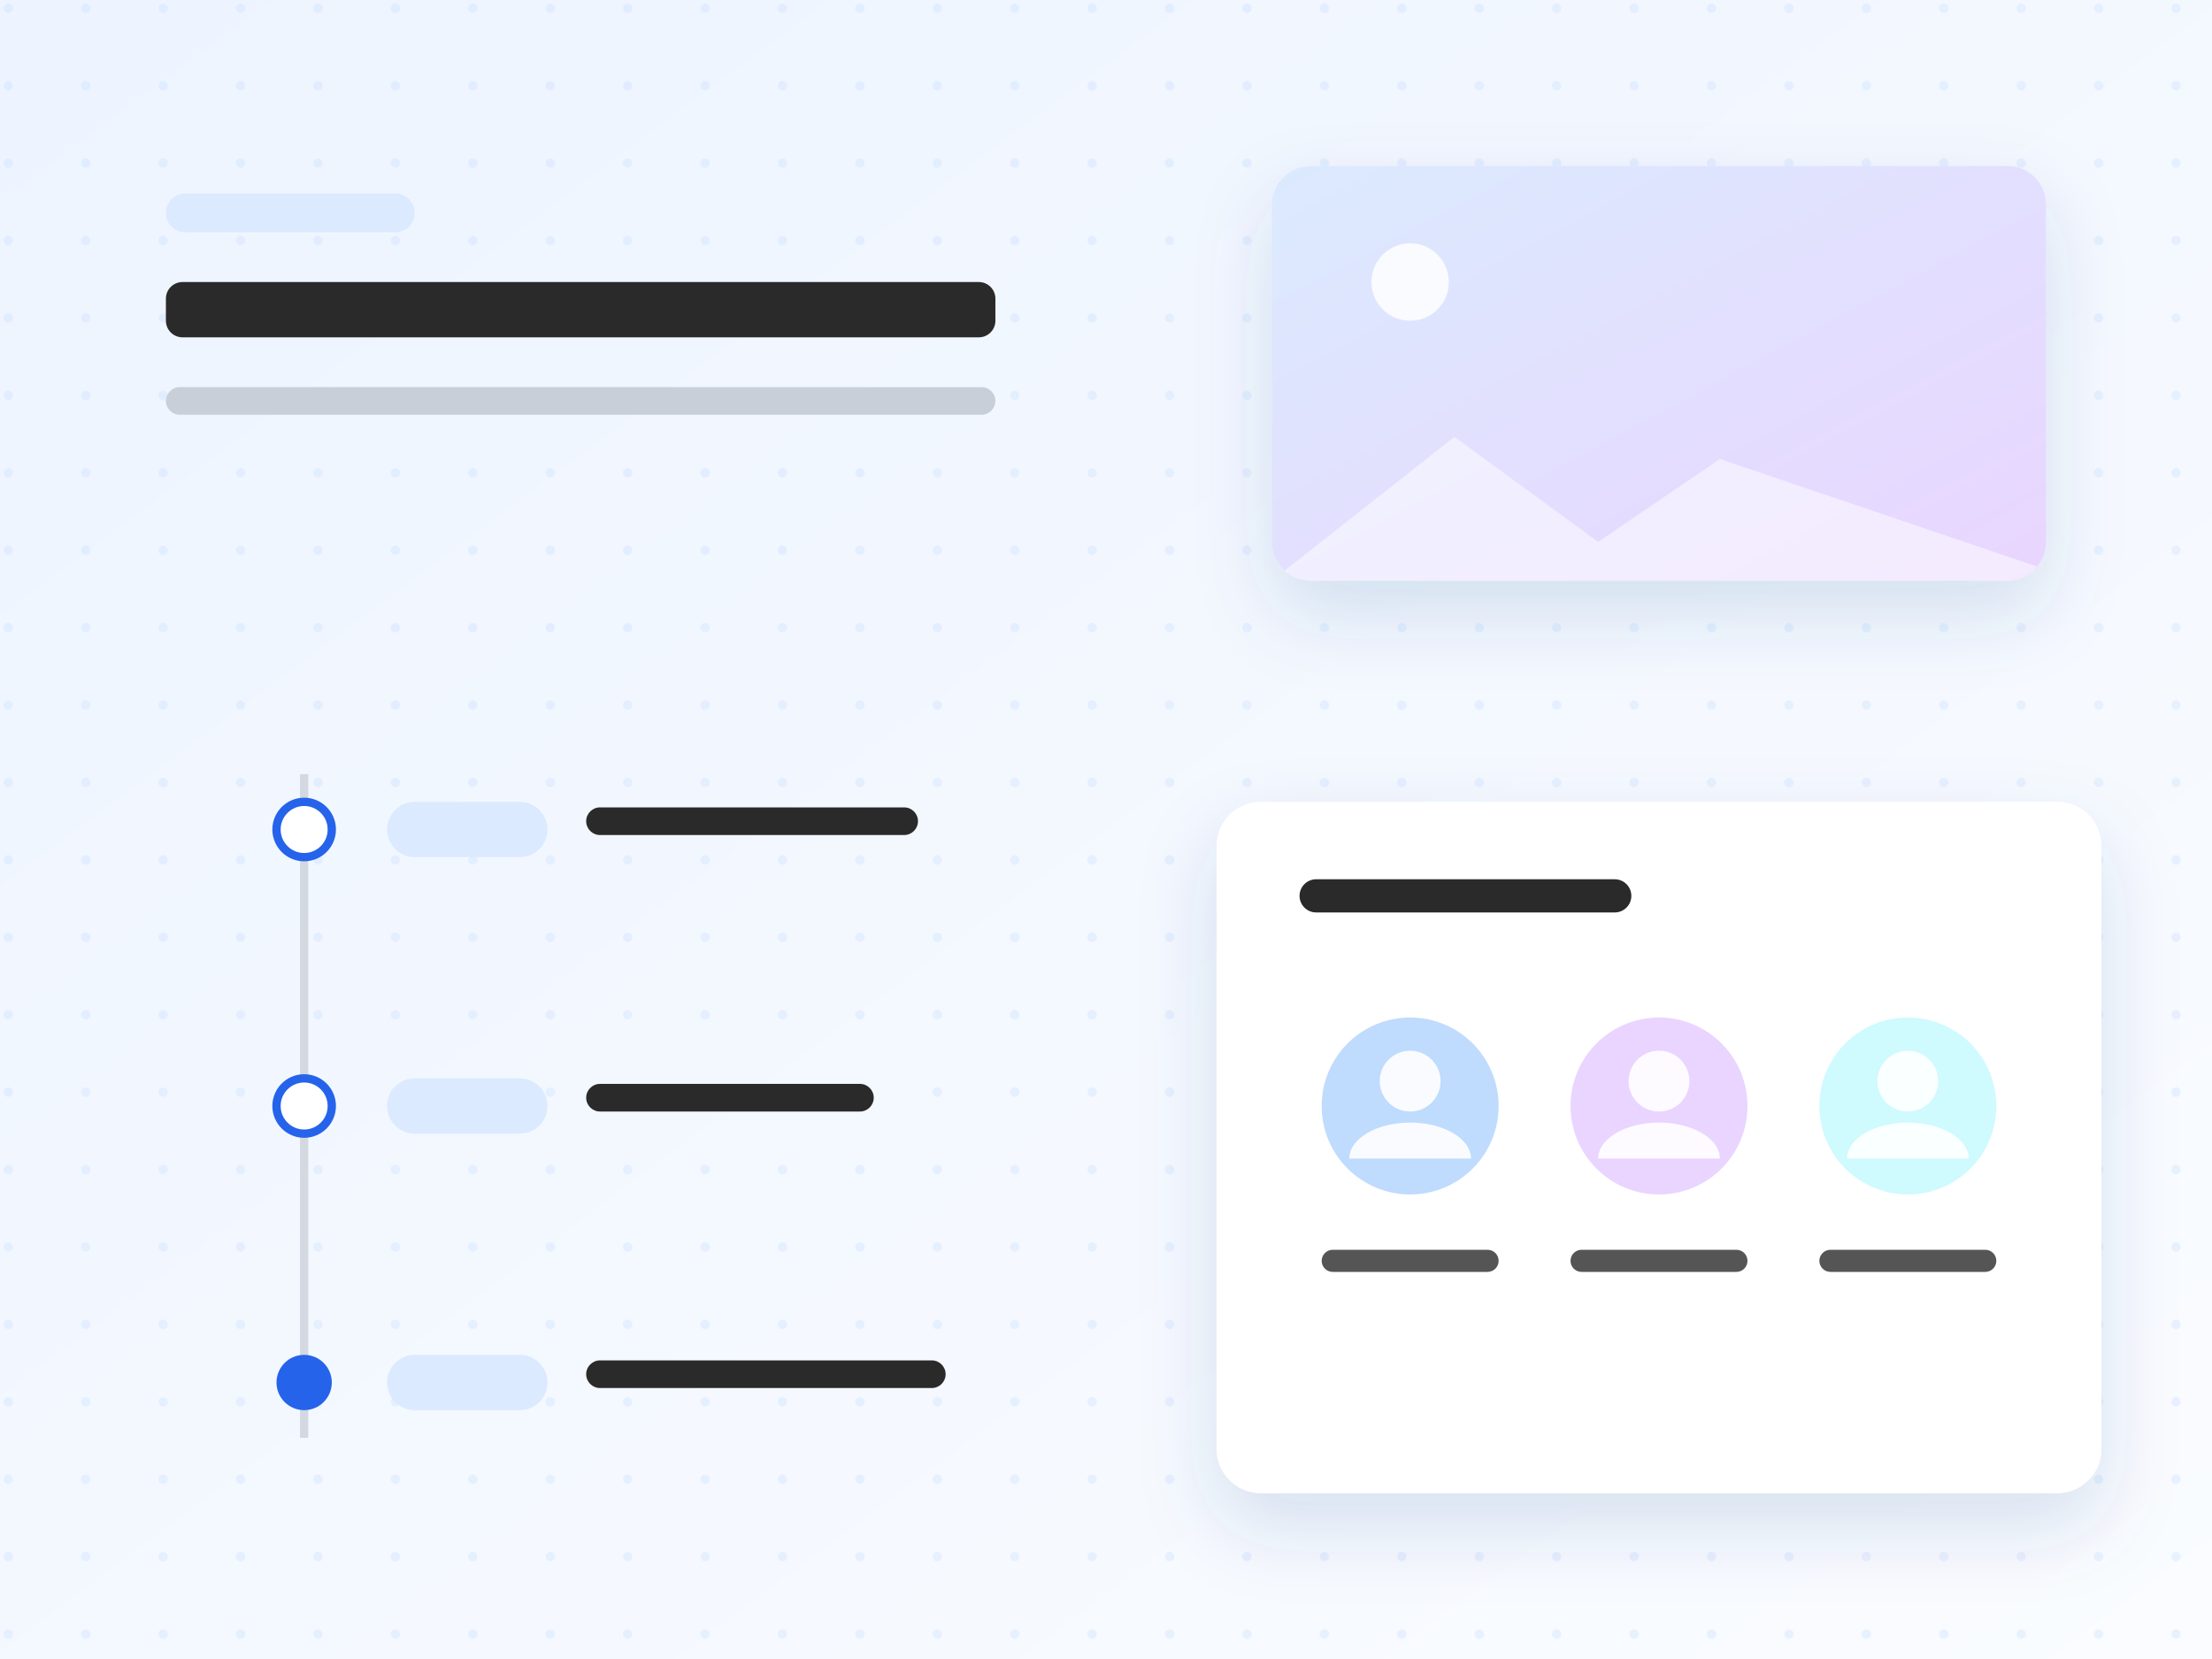
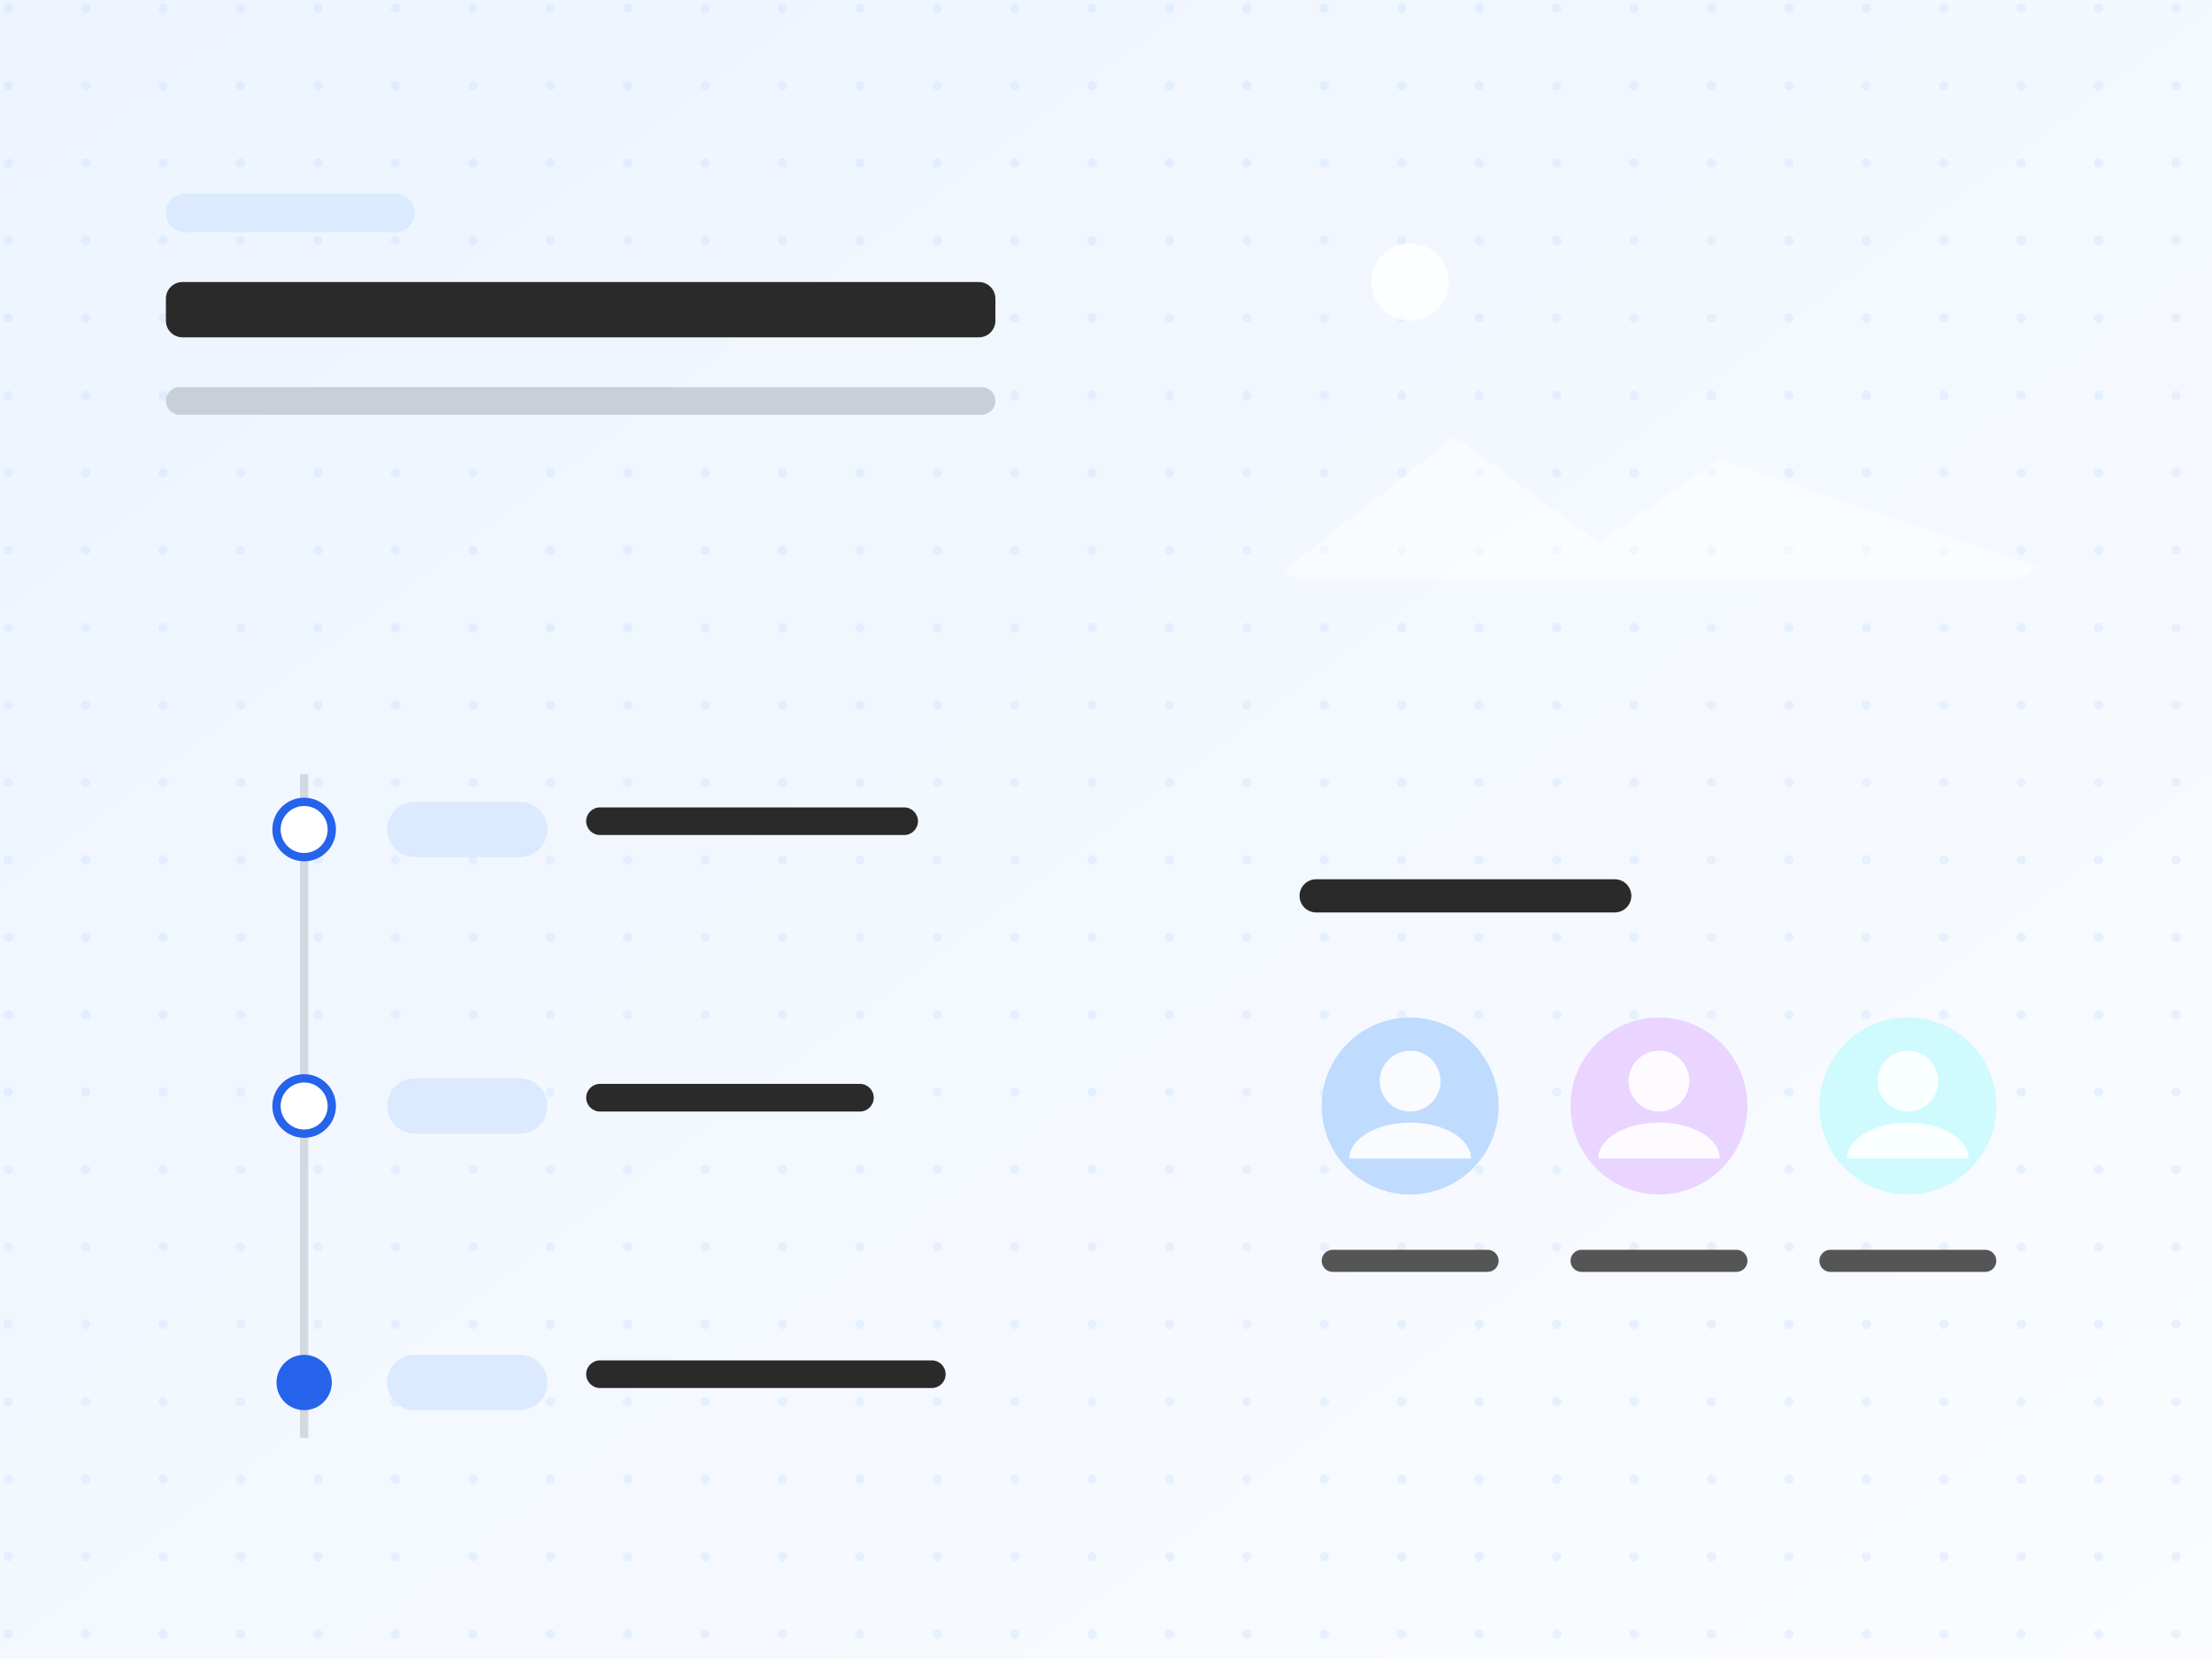
<svg xmlns="http://www.w3.org/2000/svg" viewBox="0 0 800 600">
-   <defs>
-     <linearGradient id="eaBg" x1="0" y1="0" x2="1" y2="1">
-       <stop offset="0" stop-color="#edf4ff" />
-       <stop offset="1" stop-color="#fafcff" />
-     </linearGradient>
-     <linearGradient id="eaImg" x1="0" y1="0" x2="1" y2="1">
-       <stop offset="0" stop-color="#dbeafe" />
-       <stop offset="1" stop-color="#e9d5ff" />
-     </linearGradient>
-     <pattern id="eaDots" width="28" height="28" patternUnits="userSpaceOnUse">
-       <circle cx="3" cy="3" r="1.7" fill="#bfdbfe" opacity=".3" />
-     </pattern>
-     <filter id="eaShadow" x="-30%" y="-30%" width="160%" height="160%">
-       <feDropShadow dx="0" dy="12" stdDeviation="14" flood-color="#1e3a8a" flood-opacity=".14" />
-     </filter>
-     <clipPath id="eaImgClip">
-       <rect x="460" y="60" width="280" height="150" rx="14" />
-     </clipPath>
-   </defs>
-   <rect width="800" height="600" fill="url(#eaBg)" />
-   <rect width="800" height="600" fill="url(#eaDots)" />
-   <rect x="60" y="70" width="90" height="14" rx="7" fill="#dbeafe" />
-   <rect x="60" y="102" width="300" height="20" rx="6" fill="#2a2a2a" />
-   <rect x="60" y="140" width="300" height="10" rx="5" fill="#c9cfd9" />
-   <g filter="url(#eaShadow)">
-     <rect x="460" y="60" width="280" height="150" rx="14" fill="url(#eaImg)" />
-   </g>
-   <g clip-path="url(#eaImgClip)">
-     <circle cx="510" cy="102" r="14" fill="#fff" opacity=".85" />
-     <path d="m460 210 66-52 52 38 44-30 118 40v12h-280z" fill="#fff" opacity=".5" />
+   <linearGradient id="a" x1="0" x2="1" y1="0" y2="1">
+     <stop offset="0" stop-color="#edf4ff" />
+     <stop offset="1" stop-color="#fafcff" />
+   </linearGradient>
+   <pattern id="b" height="28" patternUnits="userSpaceOnUse" width="28">
+     <circle cx="3" cy="3" fill="#bfdbfe" opacity=".3" r="1.7" />
+   </pattern>
+   <clipPath id="c">
+     <rect height="150" rx="14" width="280" x="460" y="60" />
+   </clipPath>
+   <path d="m0 0h800v600h-800z" fill="url(#a)" />
+   <path d="m0 0h800v600h-800z" fill="url(#b)" />
+   <rect fill="#dbeafe" height="14" rx="7" width="90" x="60" y="70" />
+   <rect fill="#2a2a2a" height="20" rx="6" width="300" x="60" y="102" />
+   <rect fill="#c9cfd9" height="10" rx="5" width="300" x="60" y="140" />
+   <g clip-path="url(#c)" fill="#fff">
+     <circle cx="510" cy="102" opacity=".85" r="14" />
+     <path d="m460 210 66-52 52 38 44-30 118 40v12h-280z" opacity=".5" />
  </g>
  <path d="m110 280v240" stroke="#d4d8e0" stroke-width="3" />
-   <circle cx="110" cy="300" r="10" fill="#fff" stroke="#2563eb" stroke-width="3" />
-   <rect x="140" y="290" width="58" height="20" rx="10" fill="#dbeafe" />
-   <rect x="212" y="292" width="120" height="10" rx="5" fill="#2a2a2a" />
-   <circle cx="110" cy="400" r="10" fill="#fff" stroke="#2563eb" stroke-width="3" />
-   <rect x="140" y="390" width="58" height="20" rx="10" fill="#dbeafe" />
-   <rect x="212" y="392" width="104" height="10" rx="5" fill="#2a2a2a" />
-   <circle cx="110" cy="500" r="10" fill="#2563eb" />
-   <rect x="140" y="490" width="58" height="20" rx="10" fill="#dbeafe" />
-   <rect x="212" y="492" width="130" height="10" rx="5" fill="#2a2a2a" />
-   <g filter="url(#eaShadow)">
-     <rect x="440" y="290" width="320" height="250" rx="16" fill="#fff" />
+   <circle cx="110" cy="300" fill="#fff" r="10" stroke="#2563eb" stroke-width="3" />
+   <rect fill="#dbeafe" height="20" rx="10" width="58" x="140" y="290" />
+   <rect fill="#2a2a2a" height="10" rx="5" width="120" x="212" y="292" />
+   <circle cx="110" cy="400" fill="#fff" r="10" stroke="#2563eb" stroke-width="3" />
+   <rect fill="#dbeafe" height="20" rx="10" width="58" x="140" y="390" />
+   <rect fill="#2a2a2a" height="10" rx="5" width="104" x="212" y="392" />
+   <circle cx="110" cy="500" fill="#2563eb" r="10" />
+   <rect fill="#dbeafe" height="20" rx="10" width="58" x="140" y="490" />
+   <rect fill="#2a2a2a" height="10" rx="5" width="130" x="212" y="492" />
+   <rect fill="#2a2a2a" height="12" rx="6" width="120" x="470" y="318" />
+   <circle cx="510" cy="400" fill="#bfdbfe" r="32" />
+   <circle cx="510" cy="391" fill="#fff" opacity=".9" r="11" />
+   <path d="m488 419a22 13 0 0 1 44 0z" fill="#fff" opacity=".9" />
+   <circle cx="600" cy="400" fill="#e9d5ff" r="32" />
+   <circle cx="600" cy="391" fill="#fff" opacity=".9" r="11" />
+   <path d="m578 419a22 13 0 0 1 44 0z" fill="#fff" opacity=".9" />
+   <circle cx="690" cy="400" fill="#cffafe" r="32" />
+   <circle cx="690" cy="391" fill="#fff" opacity=".9" r="11" />
+   <path d="m668 419a22 13 0 0 1 44 0z" fill="#fff" opacity=".9" />
+   <g fill="#555">
+     <rect height="8" rx="4" width="64" x="478" y="452" />
+     <rect height="8" rx="4" width="64" x="568" y="452" />
+     <rect height="8" rx="4" width="64" x="658" y="452" />
  </g>
-   <rect x="470" y="318" width="120" height="12" rx="6" fill="#2a2a2a" />
-   <circle cx="510" cy="400" r="32" fill="#bfdbfe" />
-   <circle cx="510" cy="391" r="11" fill="#fff" opacity=".9" />
-   <path d="m488 419a22 13 0 0 1 44 0z" fill="#fff" opacity=".9" />
-   <circle cx="600" cy="400" r="32" fill="#e9d5ff" />
-   <circle cx="600" cy="391" r="11" fill="#fff" opacity=".9" />
-   <path d="m578 419a22 13 0 0 1 44 0z" fill="#fff" opacity=".9" />
-   <circle cx="690" cy="400" r="32" fill="#cffafe" />
-   <circle cx="690" cy="391" r="11" fill="#fff" opacity=".9" />
-   <path d="m668 419a22 13 0 0 1 44 0z" fill="#fff" opacity=".9" />
-   <rect x="478" y="452" width="64" height="8" rx="4" fill="#555" />
-   <rect x="568" y="452" width="64" height="8" rx="4" fill="#555" />
-   <rect x="658" y="452" width="64" height="8" rx="4" fill="#555" />
</svg>
